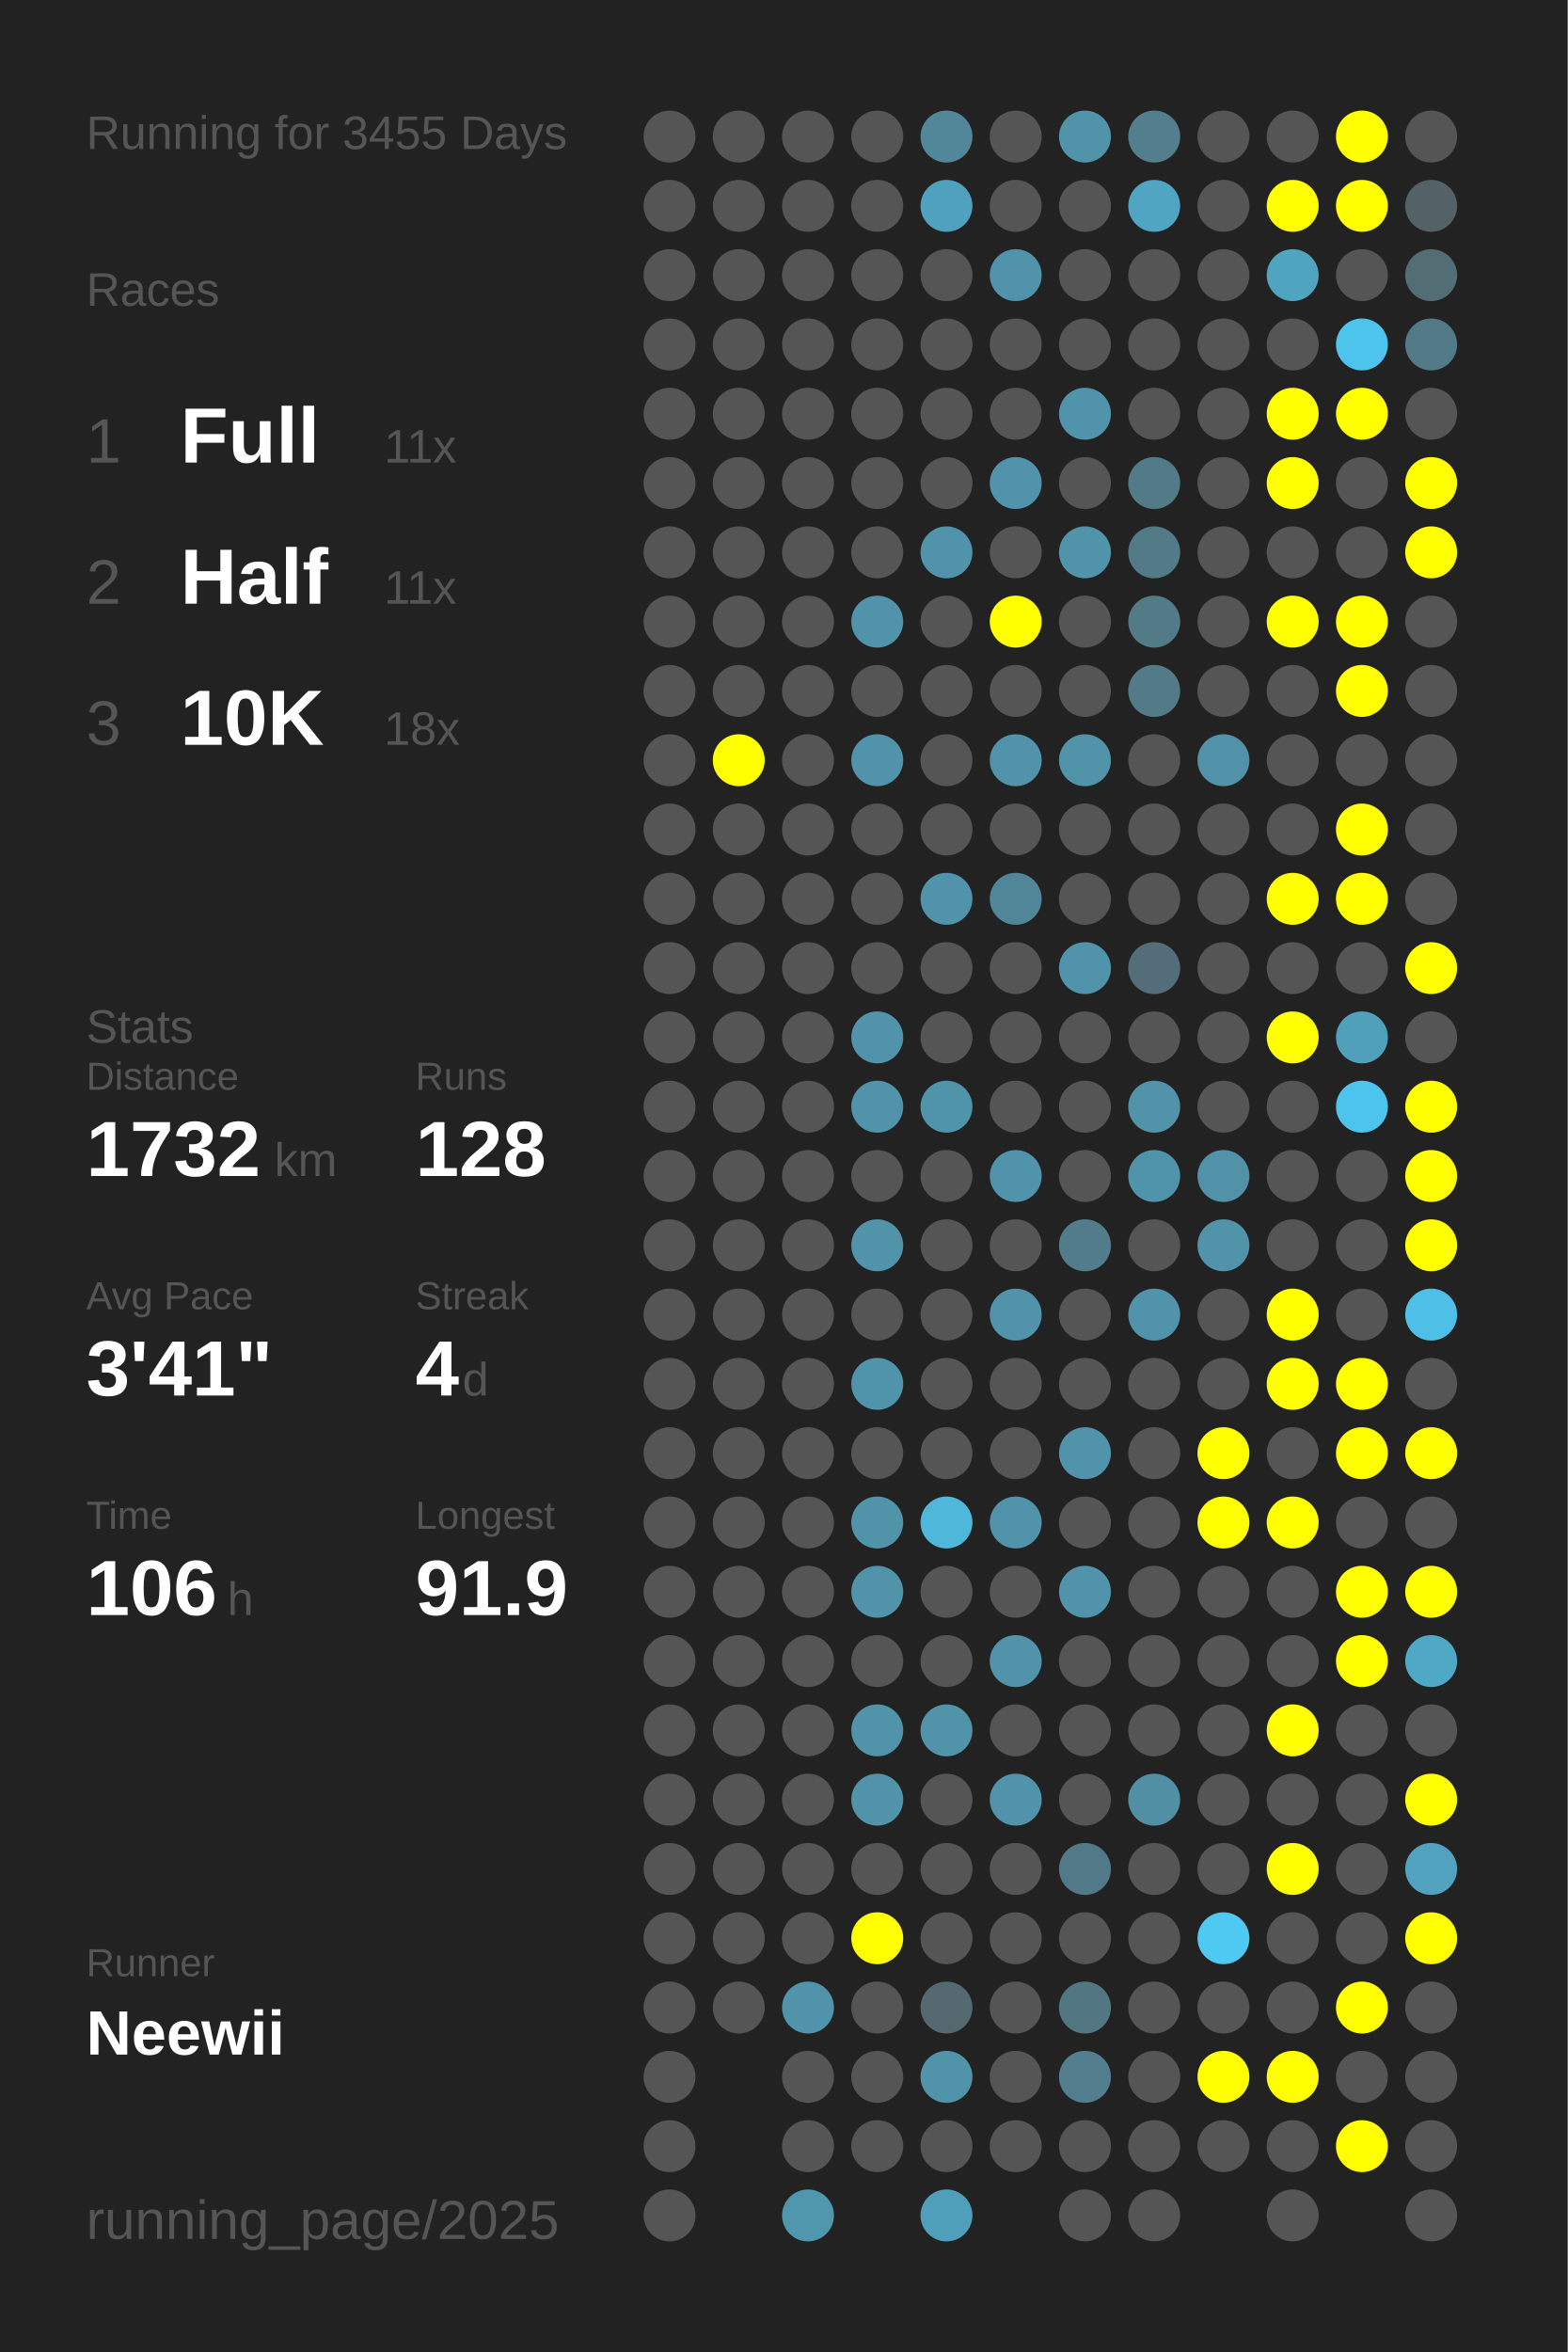
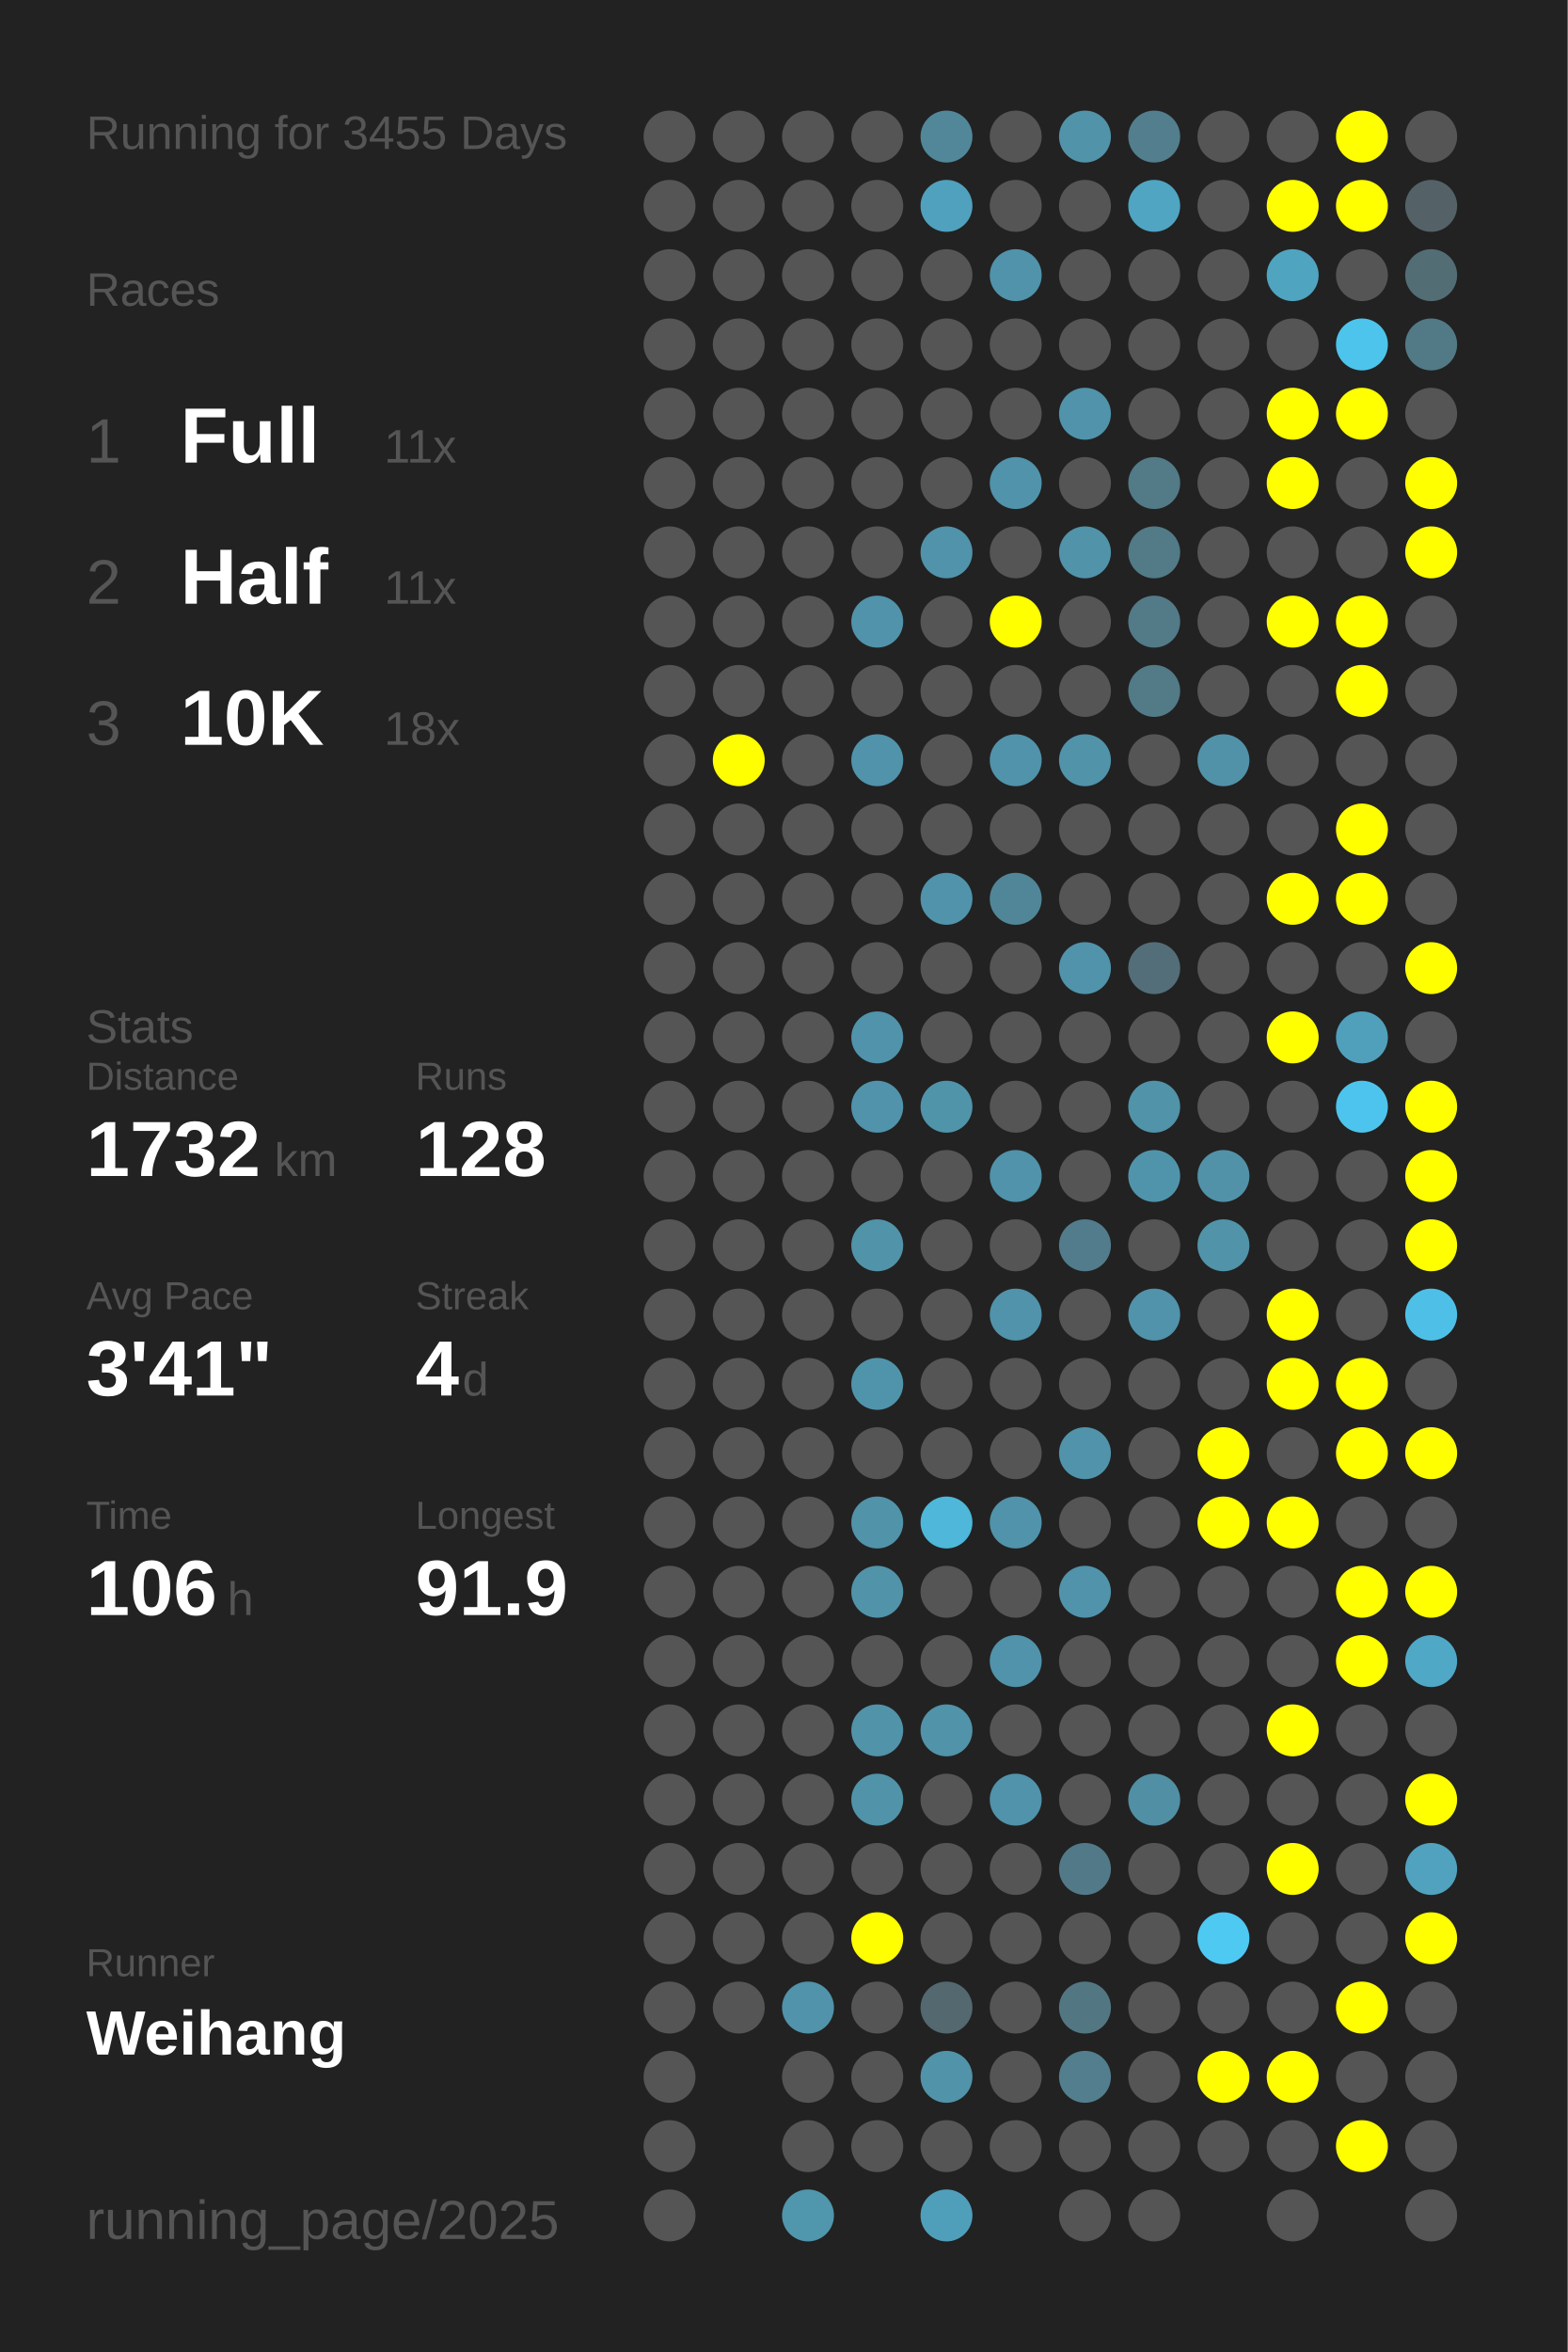
<svg xmlns="http://www.w3.org/2000/svg" baseProfile="full" height="300mm" version="1.1" viewBox="0,0,200,300" width="200mm">
  <defs />
  <rect fill="#222222" height="300" width="200" x="0" y="0" />
  <text fill="#555555" style="font-size:6px; font-family:Arial;" x="11" y="19">Running for 3455 Days</text>
  <text fill="#555555" style="font-size:6px; font-family:Arial;" x="11" y="39">Races</text>
  <text fill="#555555" style="font-size:8px; font-family:Arial;" x="11" y="59">1</text>
  <text fill="#FFFFFF" style="font-size:10px; font-family:Arial; font-weight:bold;" x="23" y="59">Full</text>
  <text fill="#555555" style="font-size:6px; font-family:Arial;" x="49" y="59">11x</text>
  <text fill="#555555" style="font-size:8px; font-family:Arial;" x="11" y="77">2</text>
  <text fill="#FFFFFF" style="font-size:10px; font-family:Arial; font-weight:bold;" x="23" y="77">Half</text>
  <text fill="#555555" style="font-size:6px; font-family:Arial;" x="49" y="77">11x</text>
  <text fill="#555555" style="font-size:8px; font-family:Arial;" x="11" y="95">3</text>
  <text fill="#FFFFFF" style="font-size:10px; font-family:Arial; font-weight:bold;" x="23" y="95">10K</text>
  <text fill="#555555" style="font-size:6px; font-family:Arial;" x="49" y="95">18x</text>
  <text fill="#555555" style="font-size:6px; font-family:Arial;" x="11" y="133">Stats</text>
  <text fill="#555555" style="font-size:5px; font-family:Arial;" x="11" y="139">Distance</text>
  <text fill="#FFFFFF" style="font-size:10px; font-family:Arial; font-weight:bold;" x="11" y="150">1732</text>
  <text fill="#555555" style="font-size:6px; font-family:Arial;" x="35" y="150">km</text>
  <text fill="#555555" style="font-size:5px; font-family:Arial;" x="53" y="139">Runs</text>
  <text fill="#FFFFFF" style="font-size:10px; font-family:Arial; font-weight:bold;" x="53" y="150">128</text>
  <text fill="#555555" style="font-size:5px; font-family:Arial;" x="11" y="167">Avg Pace</text>
  <text fill="#FFFFFF" style="font-size:10px; font-family:Arial; font-weight:bold;" x="11" y="178">3'41"</text>
  <text fill="#555555" style="font-size:5px; font-family:Arial;" x="53" y="167">Streak</text>
  <text fill="#FFFFFF" style="font-size:10px; font-family:Arial; font-weight:bold;" x="53" y="178">4</text>
  <text fill="#555555" style="font-size:6px; font-family:Arial;" x="59" y="178">d</text>
  <text fill="#555555" style="font-size:5px; font-family:Arial;" x="11" y="195">Time</text>
  <text fill="#FFFFFF" style="font-size:10px; font-family:Arial; font-weight:bold;" x="11" y="206">106</text>
  <text fill="#555555" style="font-size:6px; font-family:Arial;" x="29" y="206">h</text>
  <text fill="#555555" style="font-size:5px; font-family:Arial;" x="53" y="195">Longest</text>
  <text fill="#FFFFFF" style="font-size:10px; font-family:Arial; font-weight:bold;" x="53" y="206">91.9</text>
  <text fill="#555555" style="font-size:5px; font-family:Arial;" x="11" y="252.065">Runner</text>
-   <text fill="#FFFFFF" style="font-size:8px; font-family:Arial; font-weight:bold;" x="11" y="262.065">Neewii</text>
+   <text fill="#FFFFFF" style="font-size:8px; font-family:Arial; font-weight:bold;" x="11" y="262.065">Weihang</text>
  <text fill="#555555" style="font-size:7px; font-family:Arial;" x="11" y="285.581">running_page/2025</text>
  <circle cx="85.417" cy="17.419" fill="#555555" r="3.312" />
  <circle cx="85.417" cy="26.258" fill="#555555" r="3.312" />
  <circle cx="85.417" cy="35.097" fill="#555555" r="3.312" />
  <circle cx="85.417" cy="43.935" fill="#555555" r="3.312" />
  <circle cx="85.417" cy="52.774" fill="#555555" r="3.312" />
  <circle cx="85.417" cy="61.613" fill="#555555" r="3.312" />
  <circle cx="85.417" cy="70.452" fill="#555555" r="3.312" />
  <circle cx="85.417" cy="79.29" fill="#555555" r="3.312" />
  <circle cx="85.417" cy="88.129" fill="#555555" r="3.312" />
  <circle cx="85.417" cy="96.968" fill="#555555" r="3.312" />
  <circle cx="85.417" cy="105.806" fill="#555555" r="3.312" />
  <circle cx="85.417" cy="114.645" fill="#555555" r="3.312" />
  <circle cx="85.417" cy="123.484" fill="#555555" r="3.312" />
  <circle cx="85.417" cy="132.323" fill="#555555" r="3.312" />
  <circle cx="85.417" cy="141.161" fill="#555555" r="3.312" />
  <circle cx="85.417" cy="150" fill="#555555" r="3.312" />
  <circle cx="85.417" cy="158.839" fill="#555555" r="3.312" />
  <circle cx="85.417" cy="167.677" fill="#555555" r="3.312" />
  <circle cx="85.417" cy="176.516" fill="#555555" r="3.312" />
  <circle cx="85.417" cy="185.355" fill="#555555" r="3.312" />
  <circle cx="85.417" cy="194.194" fill="#555555" r="3.312" />
  <circle cx="85.417" cy="203.032" fill="#555555" r="3.312" />
  <circle cx="85.417" cy="211.871" fill="#555555" r="3.312" />
  <circle cx="85.417" cy="220.71" fill="#555555" r="3.312" />
  <circle cx="85.417" cy="229.548" fill="#555555" r="3.312" />
  <circle cx="85.417" cy="238.387" fill="#555555" r="3.312" />
  <circle cx="85.417" cy="247.226" fill="#555555" r="3.312" />
  <circle cx="85.417" cy="256.065" fill="#555555" r="3.312" />
  <circle cx="85.417" cy="264.903" fill="#555555" r="3.312" />
  <circle cx="85.417" cy="273.742" fill="#555555" r="3.312" />
  <circle cx="85.417" cy="282.581" fill="#555555" r="3.312" />
  <circle cx="94.25" cy="17.419" fill="#555555" r="3.312" />
  <circle cx="94.25" cy="26.258" fill="#555555" r="3.312" />
  <circle cx="94.25" cy="35.097" fill="#555555" r="3.312" />
  <circle cx="94.25" cy="43.935" fill="#555555" r="3.312" />
  <circle cx="94.25" cy="52.774" fill="#555555" r="3.312" />
  <circle cx="94.25" cy="61.613" fill="#555555" r="3.312" />
  <circle cx="94.25" cy="70.452" fill="#555555" r="3.312" />
  <circle cx="94.25" cy="79.29" fill="#555555" r="3.312" />
  <circle cx="94.25" cy="88.129" fill="#555555" r="3.312" />
  <circle cx="94.25" cy="96.968" fill="#FFFF00" r="3.312" />
  <circle cx="94.25" cy="105.806" fill="#555555" r="3.312" />
  <circle cx="94.25" cy="114.645" fill="#555555" r="3.312" />
  <circle cx="94.25" cy="123.484" fill="#555555" r="3.312" />
  <circle cx="94.25" cy="132.323" fill="#555555" r="3.312" />
  <circle cx="94.25" cy="141.161" fill="#555555" r="3.312" />
  <circle cx="94.25" cy="150" fill="#555555" r="3.312" />
  <circle cx="94.25" cy="158.839" fill="#555555" r="3.312" />
  <circle cx="94.25" cy="167.677" fill="#555555" r="3.312" />
  <circle cx="94.25" cy="176.516" fill="#555555" r="3.312" />
  <circle cx="94.25" cy="185.355" fill="#555555" r="3.312" />
  <circle cx="94.25" cy="194.194" fill="#555555" r="3.312" />
  <circle cx="94.25" cy="203.032" fill="#555555" r="3.312" />
  <circle cx="94.25" cy="211.871" fill="#555555" r="3.312" />
  <circle cx="94.25" cy="220.71" fill="#555555" r="3.312" />
  <circle cx="94.25" cy="229.548" fill="#555555" r="3.312" />
  <circle cx="94.25" cy="238.387" fill="#555555" r="3.312" />
  <circle cx="94.25" cy="247.226" fill="#555555" r="3.312" />
  <circle cx="94.25" cy="256.065" fill="#555555" r="3.312" />
  <circle cx="103.083" cy="17.419" fill="#555555" r="3.312" />
  <circle cx="103.083" cy="26.258" fill="#555555" r="3.312" />
  <circle cx="103.083" cy="35.097" fill="#555555" r="3.312" />
  <circle cx="103.083" cy="43.935" fill="#555555" r="3.312" />
  <circle cx="103.083" cy="52.774" fill="#555555" r="3.312" />
  <circle cx="103.083" cy="61.613" fill="#555555" r="3.312" />
  <circle cx="103.083" cy="70.452" fill="#555555" r="3.312" />
  <circle cx="103.083" cy="79.29" fill="#555555" r="3.312" />
  <circle cx="103.083" cy="88.129" fill="#555555" r="3.312" />
  <circle cx="103.083" cy="96.968" fill="#555555" r="3.312" />
  <circle cx="103.083" cy="105.806" fill="#555555" r="3.312" />
  <circle cx="103.083" cy="114.645" fill="#555555" r="3.312" />
  <circle cx="103.083" cy="123.484" fill="#555555" r="3.312" />
  <circle cx="103.083" cy="132.323" fill="#555555" r="3.312" />
  <circle cx="103.083" cy="141.161" fill="#555555" r="3.312" />
  <circle cx="103.083" cy="150" fill="#555555" r="3.312" />
  <circle cx="103.083" cy="158.839" fill="#555555" r="3.312" />
  <circle cx="103.083" cy="167.677" fill="#555555" r="3.312" />
  <circle cx="103.083" cy="176.516" fill="#555555" r="3.312" />
  <circle cx="103.083" cy="185.355" fill="#555555" r="3.312" />
  <circle cx="103.083" cy="194.194" fill="#555555" r="3.312" />
  <circle cx="103.083" cy="203.032" fill="#555555" r="3.312" />
  <circle cx="103.083" cy="211.871" fill="#555555" r="3.312" />
  <circle cx="103.083" cy="220.71" fill="#555555" r="3.312" />
  <circle cx="103.083" cy="229.548" fill="#555555" r="3.312" />
  <circle cx="103.083" cy="238.387" fill="#555555" r="3.312" />
  <circle cx="103.083" cy="247.226" fill="#555555" r="3.312" />
  <circle cx="103.083" cy="256.065" fill="#5093aa" r="3.312" />
  <circle cx="103.083" cy="264.903" fill="#555555" r="3.312" />
  <circle cx="103.083" cy="273.742" fill="#555555" r="3.312" />
  <circle cx="103.083" cy="282.581" fill="#5096ad" r="3.312" />
  <circle cx="111.917" cy="17.419" fill="#555555" r="3.312" />
  <circle cx="111.917" cy="26.258" fill="#555555" r="3.312" />
  <circle cx="111.917" cy="35.097" fill="#555555" r="3.312" />
  <circle cx="111.917" cy="43.935" fill="#555555" r="3.312" />
  <circle cx="111.917" cy="52.774" fill="#555555" r="3.312" />
  <circle cx="111.917" cy="61.613" fill="#555555" r="3.312" />
  <circle cx="111.917" cy="70.452" fill="#555555" r="3.312" />
  <circle cx="111.917" cy="79.29" fill="#5093aa" r="3.312" />
  <circle cx="111.917" cy="88.129" fill="#555555" r="3.312" />
  <circle cx="111.917" cy="96.968" fill="#5093aa" r="3.312" />
  <circle cx="111.917" cy="105.806" fill="#555555" r="3.312" />
  <circle cx="111.917" cy="114.645" fill="#555555" r="3.312" />
  <circle cx="111.917" cy="123.484" fill="#555555" r="3.312" />
  <circle cx="111.917" cy="132.323" fill="#5093aa" r="3.312" />
  <circle cx="111.917" cy="141.161" fill="#5093aa" r="3.312" />
  <circle cx="111.917" cy="150" fill="#555555" r="3.312" />
  <circle cx="111.917" cy="158.839" fill="#5193a9" r="3.312" />
  <circle cx="111.917" cy="167.677" fill="#555555" r="3.312" />
  <circle cx="111.917" cy="176.516" fill="#5094ab" r="3.312" />
  <circle cx="111.917" cy="185.355" fill="#555555" r="3.312" />
  <circle cx="111.917" cy="194.194" fill="#5193a9" r="3.312" />
  <circle cx="111.917" cy="203.032" fill="#5193a9" r="3.312" />
  <circle cx="111.917" cy="211.871" fill="#555555" r="3.312" />
  <circle cx="111.917" cy="220.71" fill="#5193a9" r="3.312" />
  <circle cx="111.917" cy="229.548" fill="#5193a9" r="3.312" />
  <circle cx="111.917" cy="238.387" fill="#555555" r="3.312" />
  <circle cx="111.917" cy="247.226" fill="#FFFF00" r="3.312" />
  <circle cx="111.917" cy="256.065" fill="#555555" r="3.312" />
  <circle cx="111.917" cy="264.903" fill="#555555" r="3.312" />
  <circle cx="111.917" cy="273.742" fill="#555555" r="3.312" />
  <circle cx="120.75" cy="17.419" fill="#518799" r="3.312" />
  <circle cx="120.75" cy="26.258" fill="#50a1bd" r="3.312" />
  <circle cx="120.75" cy="35.097" fill="#555555" r="3.312" />
  <circle cx="120.75" cy="43.935" fill="#555555" r="3.312" />
  <circle cx="120.75" cy="52.774" fill="#555555" r="3.312" />
  <circle cx="120.75" cy="61.613" fill="#555555" r="3.312" />
  <circle cx="120.75" cy="70.452" fill="#5093aa" r="3.312" />
  <circle cx="120.75" cy="79.29" fill="#555555" r="3.312" />
  <circle cx="120.75" cy="88.129" fill="#555555" r="3.312" />
  <circle cx="120.75" cy="96.968" fill="#555555" r="3.312" />
  <circle cx="120.75" cy="105.806" fill="#555555" r="3.312" />
  <circle cx="120.75" cy="114.645" fill="#5093aa" r="3.312" />
  <circle cx="120.75" cy="123.484" fill="#555555" r="3.312" />
  <circle cx="120.75" cy="132.323" fill="#555555" r="3.312" />
  <circle cx="120.75" cy="141.161" fill="#5094aa" r="3.312" />
  <circle cx="120.75" cy="150" fill="#555555" r="3.312" />
  <circle cx="120.75" cy="158.839" fill="#555555" r="3.312" />
  <circle cx="120.75" cy="167.677" fill="#555555" r="3.312" />
  <circle cx="120.75" cy="176.516" fill="#555555" r="3.312" />
  <circle cx="120.75" cy="185.355" fill="#555555" r="3.312" />
  <circle cx="120.75" cy="194.194" fill="#4eb7da" r="3.312" />
  <circle cx="120.75" cy="203.032" fill="#555555" r="3.312" />
  <circle cx="120.75" cy="211.871" fill="#555555" r="3.312" />
  <circle cx="120.75" cy="220.71" fill="#5193a9" r="3.312" />
  <circle cx="120.75" cy="229.548" fill="#555555" r="3.312" />
  <circle cx="120.75" cy="238.387" fill="#555555" r="3.312" />
  <circle cx="120.75" cy="247.226" fill="#555555" r="3.312" />
  <circle cx="120.75" cy="256.065" fill="#53686f" r="3.312" />
  <circle cx="120.75" cy="264.903" fill="#5193a9" r="3.312" />
  <circle cx="120.75" cy="273.742" fill="#555555" r="3.312" />
  <circle cx="120.75" cy="282.581" fill="#509fba" r="3.312" />
  <circle cx="129.583" cy="17.419" fill="#555555" r="3.312" />
  <circle cx="129.583" cy="26.258" fill="#555555" r="3.312" />
  <circle cx="129.583" cy="35.097" fill="#5093aa" r="3.312" />
  <circle cx="129.583" cy="43.935" fill="#555555" r="3.312" />
  <circle cx="129.583" cy="52.774" fill="#555555" r="3.312" />
  <circle cx="129.583" cy="61.613" fill="#5093aa" r="3.312" />
  <circle cx="129.583" cy="70.452" fill="#555555" r="3.312" />
  <circle cx="129.583" cy="79.29" fill="#FFFF00" r="3.312" />
  <circle cx="129.583" cy="88.129" fill="#555555" r="3.312" />
  <circle cx="129.583" cy="96.968" fill="#5093aa" r="3.312" />
  <circle cx="129.583" cy="105.806" fill="#555555" r="3.312" />
  <circle cx="129.583" cy="114.645" fill="#518698" r="3.312" />
  <circle cx="129.583" cy="123.484" fill="#555555" r="3.312" />
  <circle cx="129.583" cy="132.323" fill="#555555" r="3.312" />
  <circle cx="129.583" cy="141.161" fill="#555555" r="3.312" />
  <circle cx="129.583" cy="150" fill="#5093aa" r="3.312" />
  <circle cx="129.583" cy="158.839" fill="#555555" r="3.312" />
  <circle cx="129.583" cy="167.677" fill="#5093aa" r="3.312" />
  <circle cx="129.583" cy="176.516" fill="#555555" r="3.312" />
  <circle cx="129.583" cy="185.355" fill="#555555" r="3.312" />
  <circle cx="129.583" cy="194.194" fill="#5093aa" r="3.312" />
  <circle cx="129.583" cy="203.032" fill="#555555" r="3.312" />
  <circle cx="129.583" cy="211.871" fill="#5093aa" r="3.312" />
  <circle cx="129.583" cy="220.71" fill="#555555" r="3.312" />
  <circle cx="129.583" cy="229.548" fill="#5093aa" r="3.312" />
  <circle cx="129.583" cy="238.387" fill="#555555" r="3.312" />
  <circle cx="129.583" cy="247.226" fill="#555555" r="3.312" />
  <circle cx="129.583" cy="256.065" fill="#555555" r="3.312" />
  <circle cx="129.583" cy="264.903" fill="#555555" r="3.312" />
  <circle cx="129.583" cy="273.742" fill="#555555" r="3.312" />
  <circle cx="138.417" cy="17.419" fill="#5193a9" r="3.312" />
  <circle cx="138.417" cy="26.258" fill="#555555" r="3.312" />
  <circle cx="138.417" cy="35.097" fill="#555555" r="3.312" />
  <circle cx="138.417" cy="43.935" fill="#555555" r="3.312" />
  <circle cx="138.417" cy="52.774" fill="#5093aa" r="3.312" />
  <circle cx="138.417" cy="61.613" fill="#555555" r="3.312" />
  <circle cx="138.417" cy="70.452" fill="#5193a9" r="3.312" />
  <circle cx="138.417" cy="79.29" fill="#555555" r="3.312" />
  <circle cx="138.417" cy="88.129" fill="#555555" r="3.312" />
  <circle cx="138.417" cy="96.968" fill="#5193a9" r="3.312" />
  <circle cx="138.417" cy="105.806" fill="#555555" r="3.312" />
  <circle cx="138.417" cy="114.645" fill="#555555" r="3.312" />
  <circle cx="138.417" cy="123.484" fill="#5093aa" r="3.312" />
  <circle cx="138.417" cy="132.323" fill="#555555" r="3.312" />
  <circle cx="138.417" cy="141.161" fill="#555555" r="3.312" />
  <circle cx="138.417" cy="150" fill="#555555" r="3.312" />
  <circle cx="138.417" cy="158.839" fill="#527c8b" r="3.312" />
  <circle cx="138.417" cy="167.677" fill="#555555" r="3.312" />
  <circle cx="138.417" cy="176.516" fill="#555555" r="3.312" />
  <circle cx="138.417" cy="185.355" fill="#5093aa" r="3.312" />
  <circle cx="138.417" cy="194.194" fill="#555555" r="3.312" />
  <circle cx="138.417" cy="203.032" fill="#5093aa" r="3.312" />
  <circle cx="138.417" cy="211.871" fill="#555555" r="3.312" />
  <circle cx="138.417" cy="220.71" fill="#555555" r="3.312" />
  <circle cx="138.417" cy="229.548" fill="#555555" r="3.312" />
  <circle cx="138.417" cy="238.387" fill="#527987" r="3.312" />
  <circle cx="138.417" cy="247.226" fill="#555555" r="3.312" />
  <circle cx="138.417" cy="256.065" fill="#527783" r="3.312" />
  <circle cx="138.417" cy="264.903" fill="#527e8d" r="3.312" />
  <circle cx="138.417" cy="273.742" fill="#555555" r="3.312" />
  <circle cx="138.417" cy="282.581" fill="#555555" r="3.312" />
  <circle cx="147.25" cy="17.419" fill="#527e8d" r="3.312" />
  <circle cx="147.25" cy="26.258" fill="#4fa5c2" r="3.312" />
  <circle cx="147.25" cy="35.097" fill="#555555" r="3.312" />
  <circle cx="147.25" cy="43.935" fill="#555555" r="3.312" />
  <circle cx="147.25" cy="52.774" fill="#555555" r="3.312" />
  <circle cx="147.25" cy="61.613" fill="#527a87" r="3.312" />
  <circle cx="147.25" cy="70.452" fill="#527a87" r="3.312" />
  <circle cx="147.25" cy="79.29" fill="#527a87" r="3.312" />
  <circle cx="147.25" cy="88.129" fill="#527a87" r="3.312" />
  <circle cx="147.25" cy="96.968" fill="#555555" r="3.312" />
  <circle cx="147.25" cy="105.806" fill="#555555" r="3.312" />
  <circle cx="147.25" cy="114.645" fill="#555555" r="3.312" />
  <circle cx="147.25" cy="123.484" fill="#536e78" r="3.312" />
  <circle cx="147.25" cy="132.323" fill="#555555" r="3.312" />
  <circle cx="147.25" cy="141.161" fill="#5193a9" r="3.312" />
  <circle cx="147.25" cy="150" fill="#5094ab" r="3.312" />
  <circle cx="147.25" cy="158.839" fill="#555555" r="3.312" />
  <circle cx="147.25" cy="167.677" fill="#5093aa" r="3.312" />
  <circle cx="147.25" cy="176.516" fill="#555555" r="3.312" />
  <circle cx="147.25" cy="185.355" fill="#555555" r="3.312" />
  <circle cx="147.25" cy="194.194" fill="#555555" r="3.312" />
  <circle cx="147.25" cy="203.032" fill="#555555" r="3.312" />
  <circle cx="147.25" cy="211.871" fill="#555555" r="3.312" />
  <circle cx="147.25" cy="220.71" fill="#555555" r="3.312" />
  <circle cx="147.25" cy="229.548" fill="#518fa4" r="3.312" />
  <circle cx="147.25" cy="238.387" fill="#555555" r="3.312" />
  <circle cx="147.25" cy="247.226" fill="#555555" r="3.312" />
  <circle cx="147.25" cy="256.065" fill="#555555" r="3.312" />
  <circle cx="147.25" cy="264.903" fill="#555555" r="3.312" />
  <circle cx="147.25" cy="273.742" fill="#555555" r="3.312" />
  <circle cx="147.25" cy="282.581" fill="#555555" r="3.312" />
  <circle cx="156.083" cy="17.419" fill="#555555" r="3.312" />
  <circle cx="156.083" cy="26.258" fill="#555555" r="3.312" />
  <circle cx="156.083" cy="35.097" fill="#555555" r="3.312" />
  <circle cx="156.083" cy="43.935" fill="#555555" r="3.312" />
  <circle cx="156.083" cy="52.774" fill="#555555" r="3.312" />
  <circle cx="156.083" cy="61.613" fill="#555555" r="3.312" />
  <circle cx="156.083" cy="70.452" fill="#555555" r="3.312" />
  <circle cx="156.083" cy="79.29" fill="#555555" r="3.312" />
  <circle cx="156.083" cy="88.129" fill="#555555" r="3.312" />
  <circle cx="156.083" cy="96.968" fill="#5192a9" r="3.312" />
  <circle cx="156.083" cy="105.806" fill="#555555" r="3.312" />
  <circle cx="156.083" cy="114.645" fill="#555555" r="3.312" />
  <circle cx="156.083" cy="123.484" fill="#555555" r="3.312" />
  <circle cx="156.083" cy="132.323" fill="#555555" r="3.312" />
  <circle cx="156.083" cy="141.161" fill="#555555" r="3.312" />
  <circle cx="156.083" cy="150" fill="#5192a8" r="3.312" />
  <circle cx="156.083" cy="158.839" fill="#5193a9" r="3.312" />
  <circle cx="156.083" cy="167.677" fill="#555555" r="3.312" />
  <circle cx="156.083" cy="176.516" fill="#555555" r="3.312" />
  <circle cx="156.083" cy="185.355" fill="#FFFF00" r="3.312" />
  <circle cx="156.083" cy="194.194" fill="#FFFF00" r="3.312" />
  <circle cx="156.083" cy="203.032" fill="#555555" r="3.312" />
  <circle cx="156.083" cy="211.871" fill="#555555" r="3.312" />
  <circle cx="156.083" cy="220.71" fill="#555555" r="3.312" />
  <circle cx="156.083" cy="229.548" fill="#555555" r="3.312" />
  <circle cx="156.083" cy="238.387" fill="#555555" r="3.312" />
  <circle cx="156.083" cy="247.226" fill="#4dc9f2" r="3.312" />
  <circle cx="156.083" cy="256.065" fill="#555555" r="3.312" />
  <circle cx="156.083" cy="264.903" fill="#FFFF00" r="3.312" />
  <circle cx="156.083" cy="273.742" fill="#555555" r="3.312" />
  <circle cx="164.917" cy="17.419" fill="#555555" r="3.312" />
  <circle cx="164.917" cy="26.258" fill="#FFFF00" r="3.312" />
  <circle cx="164.917" cy="35.097" fill="#4fa4c0" r="3.312" />
  <circle cx="164.917" cy="43.935" fill="#555555" r="3.312" />
  <circle cx="164.917" cy="52.774" fill="#FFFF00" r="3.312" />
  <circle cx="164.917" cy="61.613" fill="#FFFF00" r="3.312" />
  <circle cx="164.917" cy="70.452" fill="#555555" r="3.312" />
  <circle cx="164.917" cy="79.29" fill="#FFFF00" r="3.312" />
  <circle cx="164.917" cy="88.129" fill="#555555" r="3.312" />
  <circle cx="164.917" cy="96.968" fill="#555555" r="3.312" />
  <circle cx="164.917" cy="105.806" fill="#555555" r="3.312" />
  <circle cx="164.917" cy="114.645" fill="#FFFF00" r="3.312" />
  <circle cx="164.917" cy="123.484" fill="#555555" r="3.312" />
  <circle cx="164.917" cy="132.323" fill="#FFFF00" r="3.312" />
  <circle cx="164.917" cy="141.161" fill="#555555" r="3.312" />
  <circle cx="164.917" cy="150" fill="#555555" r="3.312" />
  <circle cx="164.917" cy="158.839" fill="#555555" r="3.312" />
  <circle cx="164.917" cy="167.677" fill="#FFFF00" r="3.312" />
  <circle cx="164.917" cy="176.516" fill="#FFFF00" r="3.312" />
  <circle cx="164.917" cy="185.355" fill="#555555" r="3.312" />
  <circle cx="164.917" cy="194.194" fill="#FFFF00" r="3.312" />
  <circle cx="164.917" cy="203.032" fill="#555555" r="3.312" />
  <circle cx="164.917" cy="211.871" fill="#555555" r="3.312" />
  <circle cx="164.917" cy="220.71" fill="#FFFF00" r="3.312" />
  <circle cx="164.917" cy="229.548" fill="#555555" r="3.312" />
  <circle cx="164.917" cy="238.387" fill="#FFFF00" r="3.312" />
  <circle cx="164.917" cy="247.226" fill="#555555" r="3.312" />
  <circle cx="164.917" cy="256.065" fill="#555555" r="3.312" />
  <circle cx="164.917" cy="264.903" fill="#FFFF00" r="3.312" />
  <circle cx="164.917" cy="273.742" fill="#555555" r="3.312" />
  <circle cx="164.917" cy="282.581" fill="#555555" r="3.312" />
  <circle cx="173.75" cy="17.419" fill="#FFFF00" r="3.312" />
  <circle cx="173.75" cy="26.258" fill="#FFFF00" r="3.312" />
  <circle cx="173.75" cy="35.097" fill="#555555" r="3.312" />
  <circle cx="173.75" cy="43.935" fill="#4dc4ec" r="3.312" />
  <circle cx="173.75" cy="52.774" fill="#FFFF00" r="3.312" />
  <circle cx="173.75" cy="61.613" fill="#555555" r="3.312" />
  <circle cx="173.75" cy="70.452" fill="#555555" r="3.312" />
  <circle cx="173.75" cy="79.29" fill="#FFFF00" r="3.312" />
  <circle cx="173.75" cy="88.129" fill="#FFFF00" r="3.312" />
  <circle cx="173.75" cy="96.968" fill="#555555" r="3.312" />
  <circle cx="173.75" cy="105.806" fill="#FFFF00" r="3.312" />
  <circle cx="173.75" cy="114.645" fill="#FFFF00" r="3.312" />
  <circle cx="173.75" cy="123.484" fill="#555555" r="3.312" />
  <circle cx="173.75" cy="132.323" fill="#50a0bc" r="3.312" />
  <circle cx="173.75" cy="141.161" fill="#4dc4ed" r="3.312" />
  <circle cx="173.75" cy="150" fill="#555555" r="3.312" />
  <circle cx="173.75" cy="158.839" fill="#555555" r="3.312" />
  <circle cx="173.75" cy="167.677" fill="#555555" r="3.312" />
  <circle cx="173.75" cy="176.516" fill="#FFFF00" r="3.312" />
  <circle cx="173.75" cy="185.355" fill="#FFFF00" r="3.312" />
  <circle cx="173.75" cy="194.194" fill="#555555" r="3.312" />
  <circle cx="173.75" cy="203.032" fill="#FFFF00" r="3.312" />
  <circle cx="173.75" cy="211.871" fill="#FFFF00" r="3.312" />
  <circle cx="173.75" cy="220.71" fill="#555555" r="3.312" />
  <circle cx="173.75" cy="229.548" fill="#555555" r="3.312" />
  <circle cx="173.75" cy="238.387" fill="#555555" r="3.312" />
  <circle cx="173.75" cy="247.226" fill="#555555" r="3.312" />
  <circle cx="173.75" cy="256.065" fill="#FFFF00" r="3.312" />
  <circle cx="173.75" cy="264.903" fill="#555555" r="3.312" />
  <circle cx="173.75" cy="273.742" fill="#FFFF00" r="3.312" />
  <circle cx="182.583" cy="17.419" fill="#555555" r="3.312" />
  <circle cx="182.583" cy="26.258" fill="#546267" r="3.312" />
  <circle cx="182.583" cy="35.097" fill="#536d75" r="3.312" />
  <circle cx="182.583" cy="43.935" fill="#527986" r="3.312" />
  <circle cx="182.583" cy="52.774" fill="#555555" r="3.312" />
  <circle cx="182.583" cy="61.613" fill="#FFFF00" r="3.312" />
  <circle cx="182.583" cy="70.452" fill="#FFFF00" r="3.312" />
  <circle cx="182.583" cy="79.29" fill="#555555" r="3.312" />
  <circle cx="182.583" cy="88.129" fill="#555555" r="3.312" />
  <circle cx="182.583" cy="96.968" fill="#555555" r="3.312" />
  <circle cx="182.583" cy="105.806" fill="#555555" r="3.312" />
  <circle cx="182.583" cy="114.645" fill="#555555" r="3.312" />
  <circle cx="182.583" cy="123.484" fill="#FFFF00" r="3.312" />
  <circle cx="182.583" cy="132.323" fill="#555555" r="3.312" />
  <circle cx="182.583" cy="141.161" fill="#FFFF00" r="3.312" />
  <circle cx="182.583" cy="150" fill="#FFFF00" r="3.312" />
  <circle cx="182.583" cy="158.839" fill="#FFFF00" r="3.312" />
  <circle cx="182.583" cy="167.677" fill="#4ec0e7" r="3.312" />
  <circle cx="182.583" cy="176.516" fill="#555555" r="3.312" />
  <circle cx="182.583" cy="185.355" fill="#FFFF00" r="3.312" />
  <circle cx="182.583" cy="194.194" fill="#555555" r="3.312" />
  <circle cx="182.583" cy="203.032" fill="#FFFF00" r="3.312" />
  <circle cx="182.583" cy="211.871" fill="#4fa8c6" r="3.312" />
  <circle cx="182.583" cy="220.71" fill="#555555" r="3.312" />
  <circle cx="182.583" cy="229.548" fill="#FFFF00" r="3.312" />
  <circle cx="182.583" cy="238.387" fill="#50a2be" r="3.312" />
  <circle cx="182.583" cy="247.226" fill="#FFFF00" r="3.312" />
  <circle cx="182.583" cy="256.065" fill="#555555" r="3.312" />
  <circle cx="182.583" cy="264.903" fill="#555555" r="3.312" />
  <circle cx="182.583" cy="273.742" fill="#555555" r="3.312" />
  <circle cx="182.583" cy="282.581" fill="#555555" r="3.312" />
</svg>
